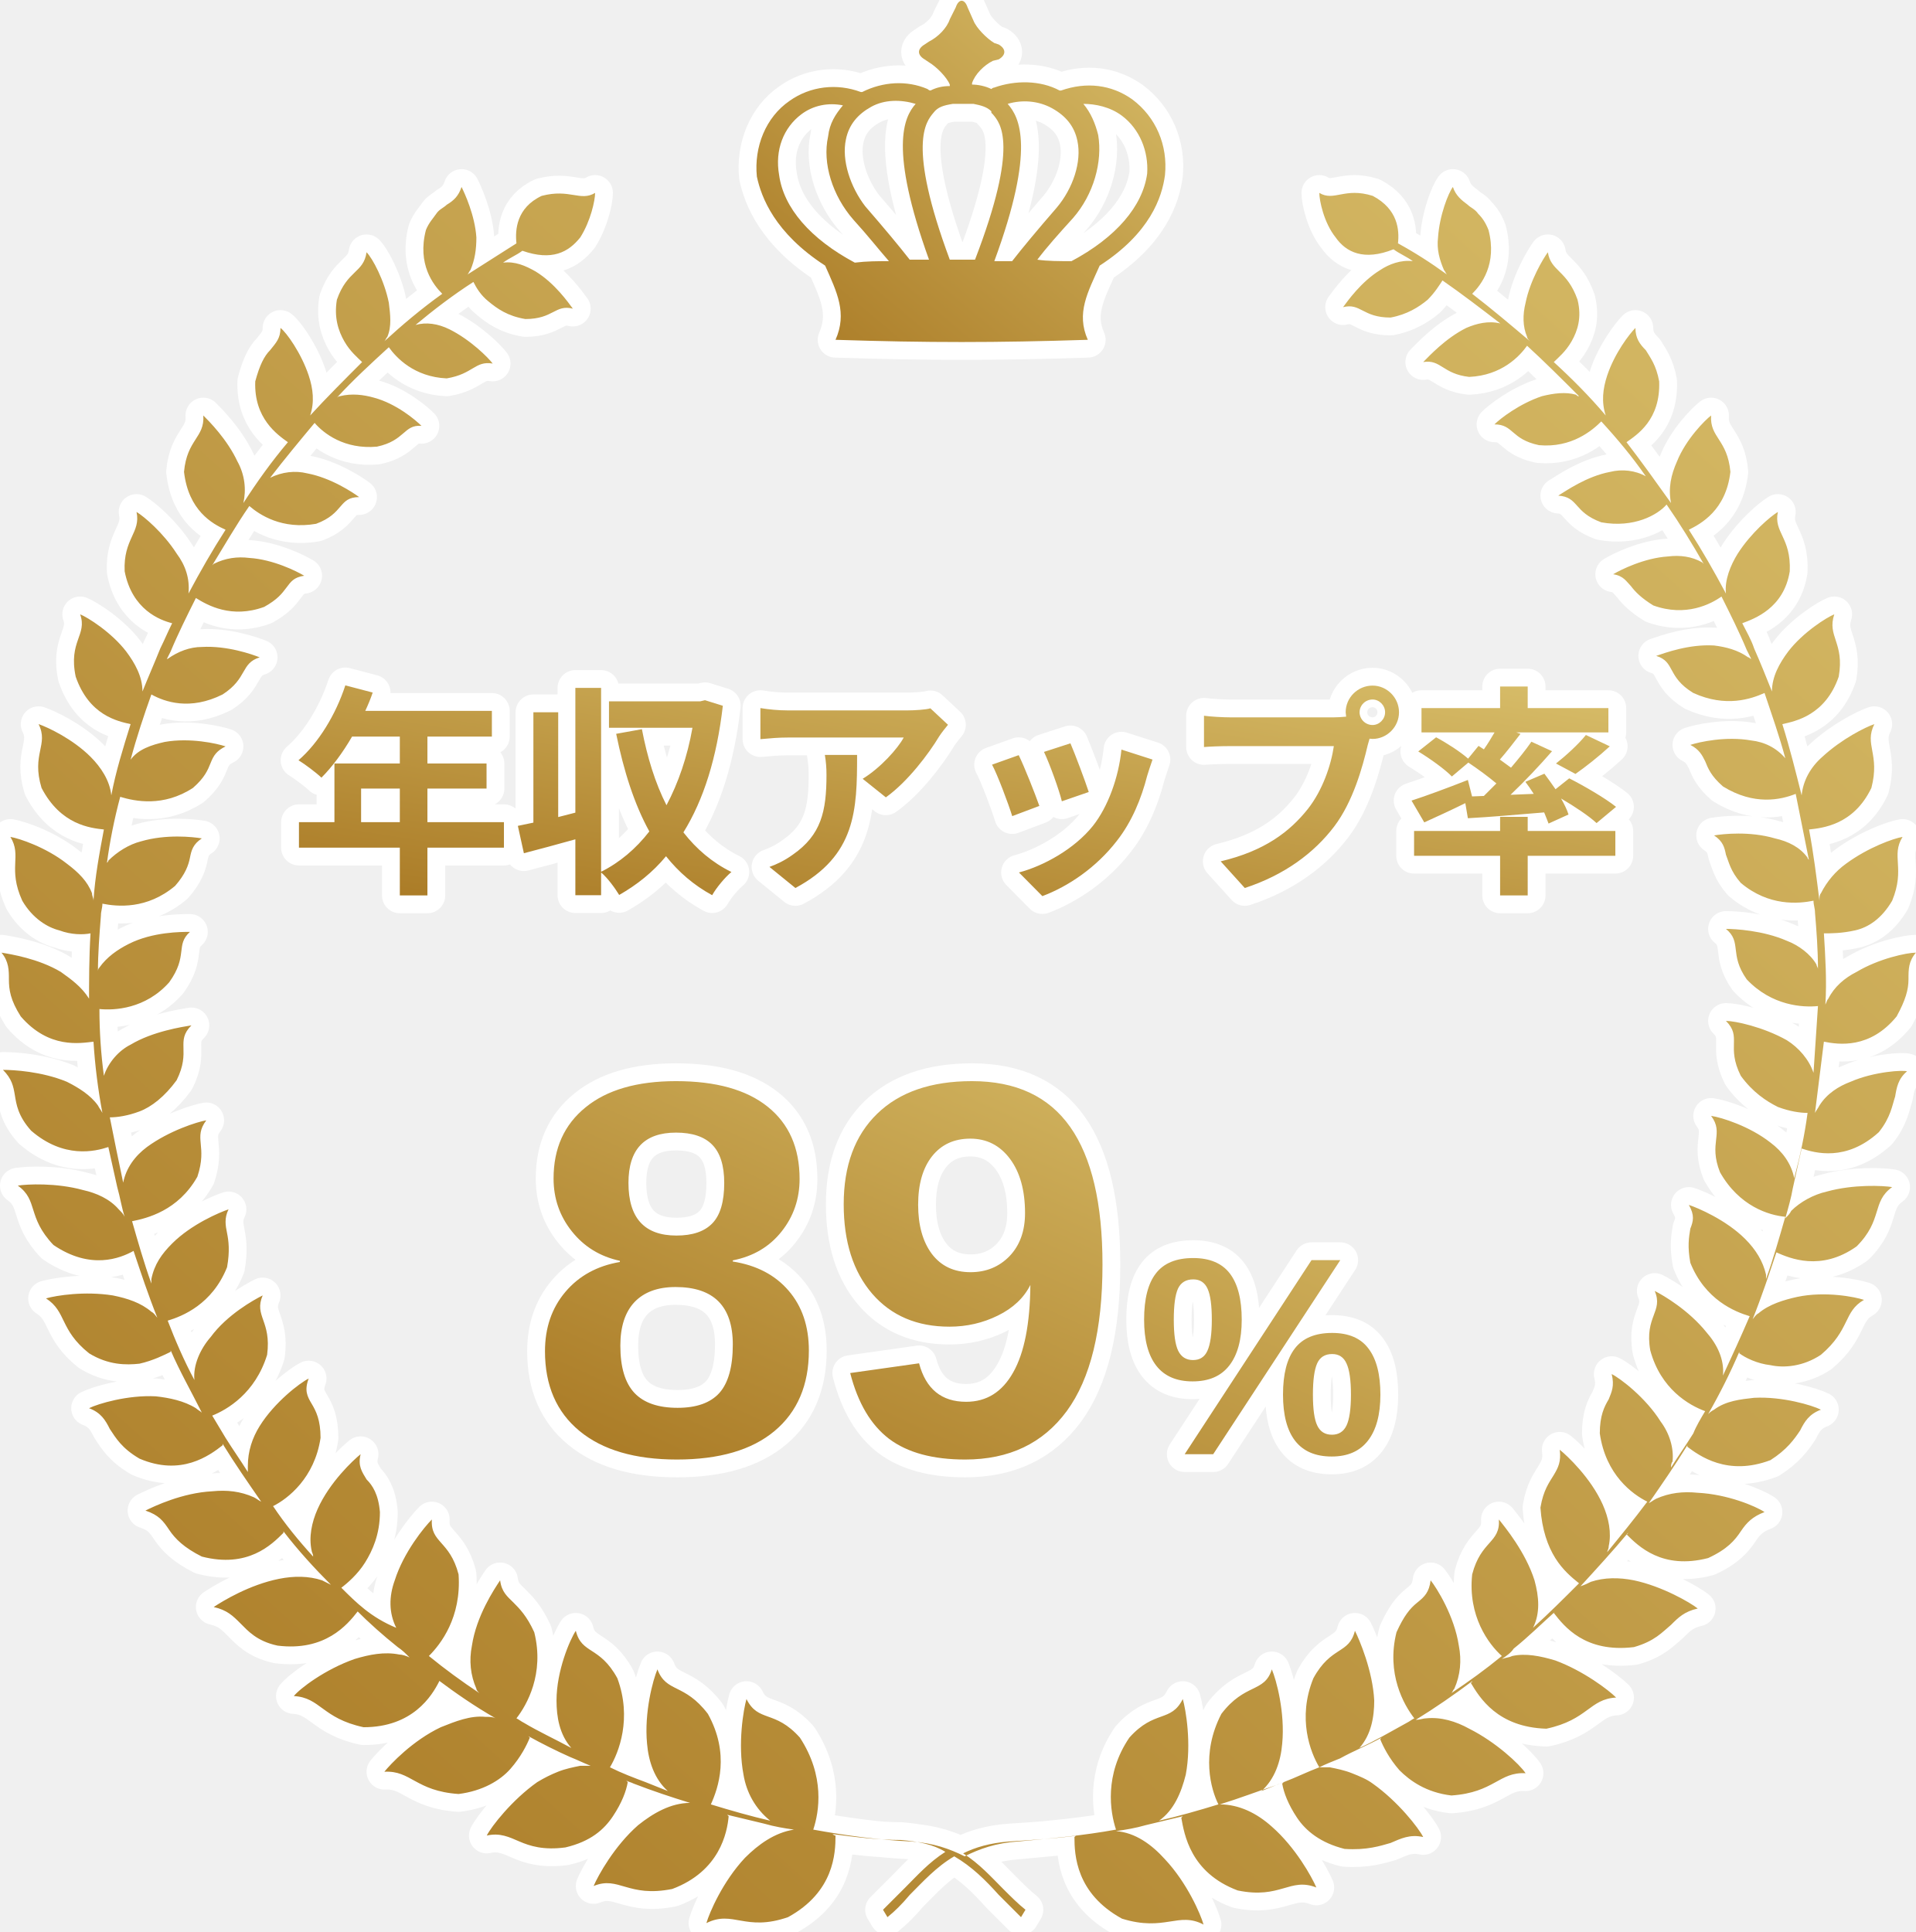
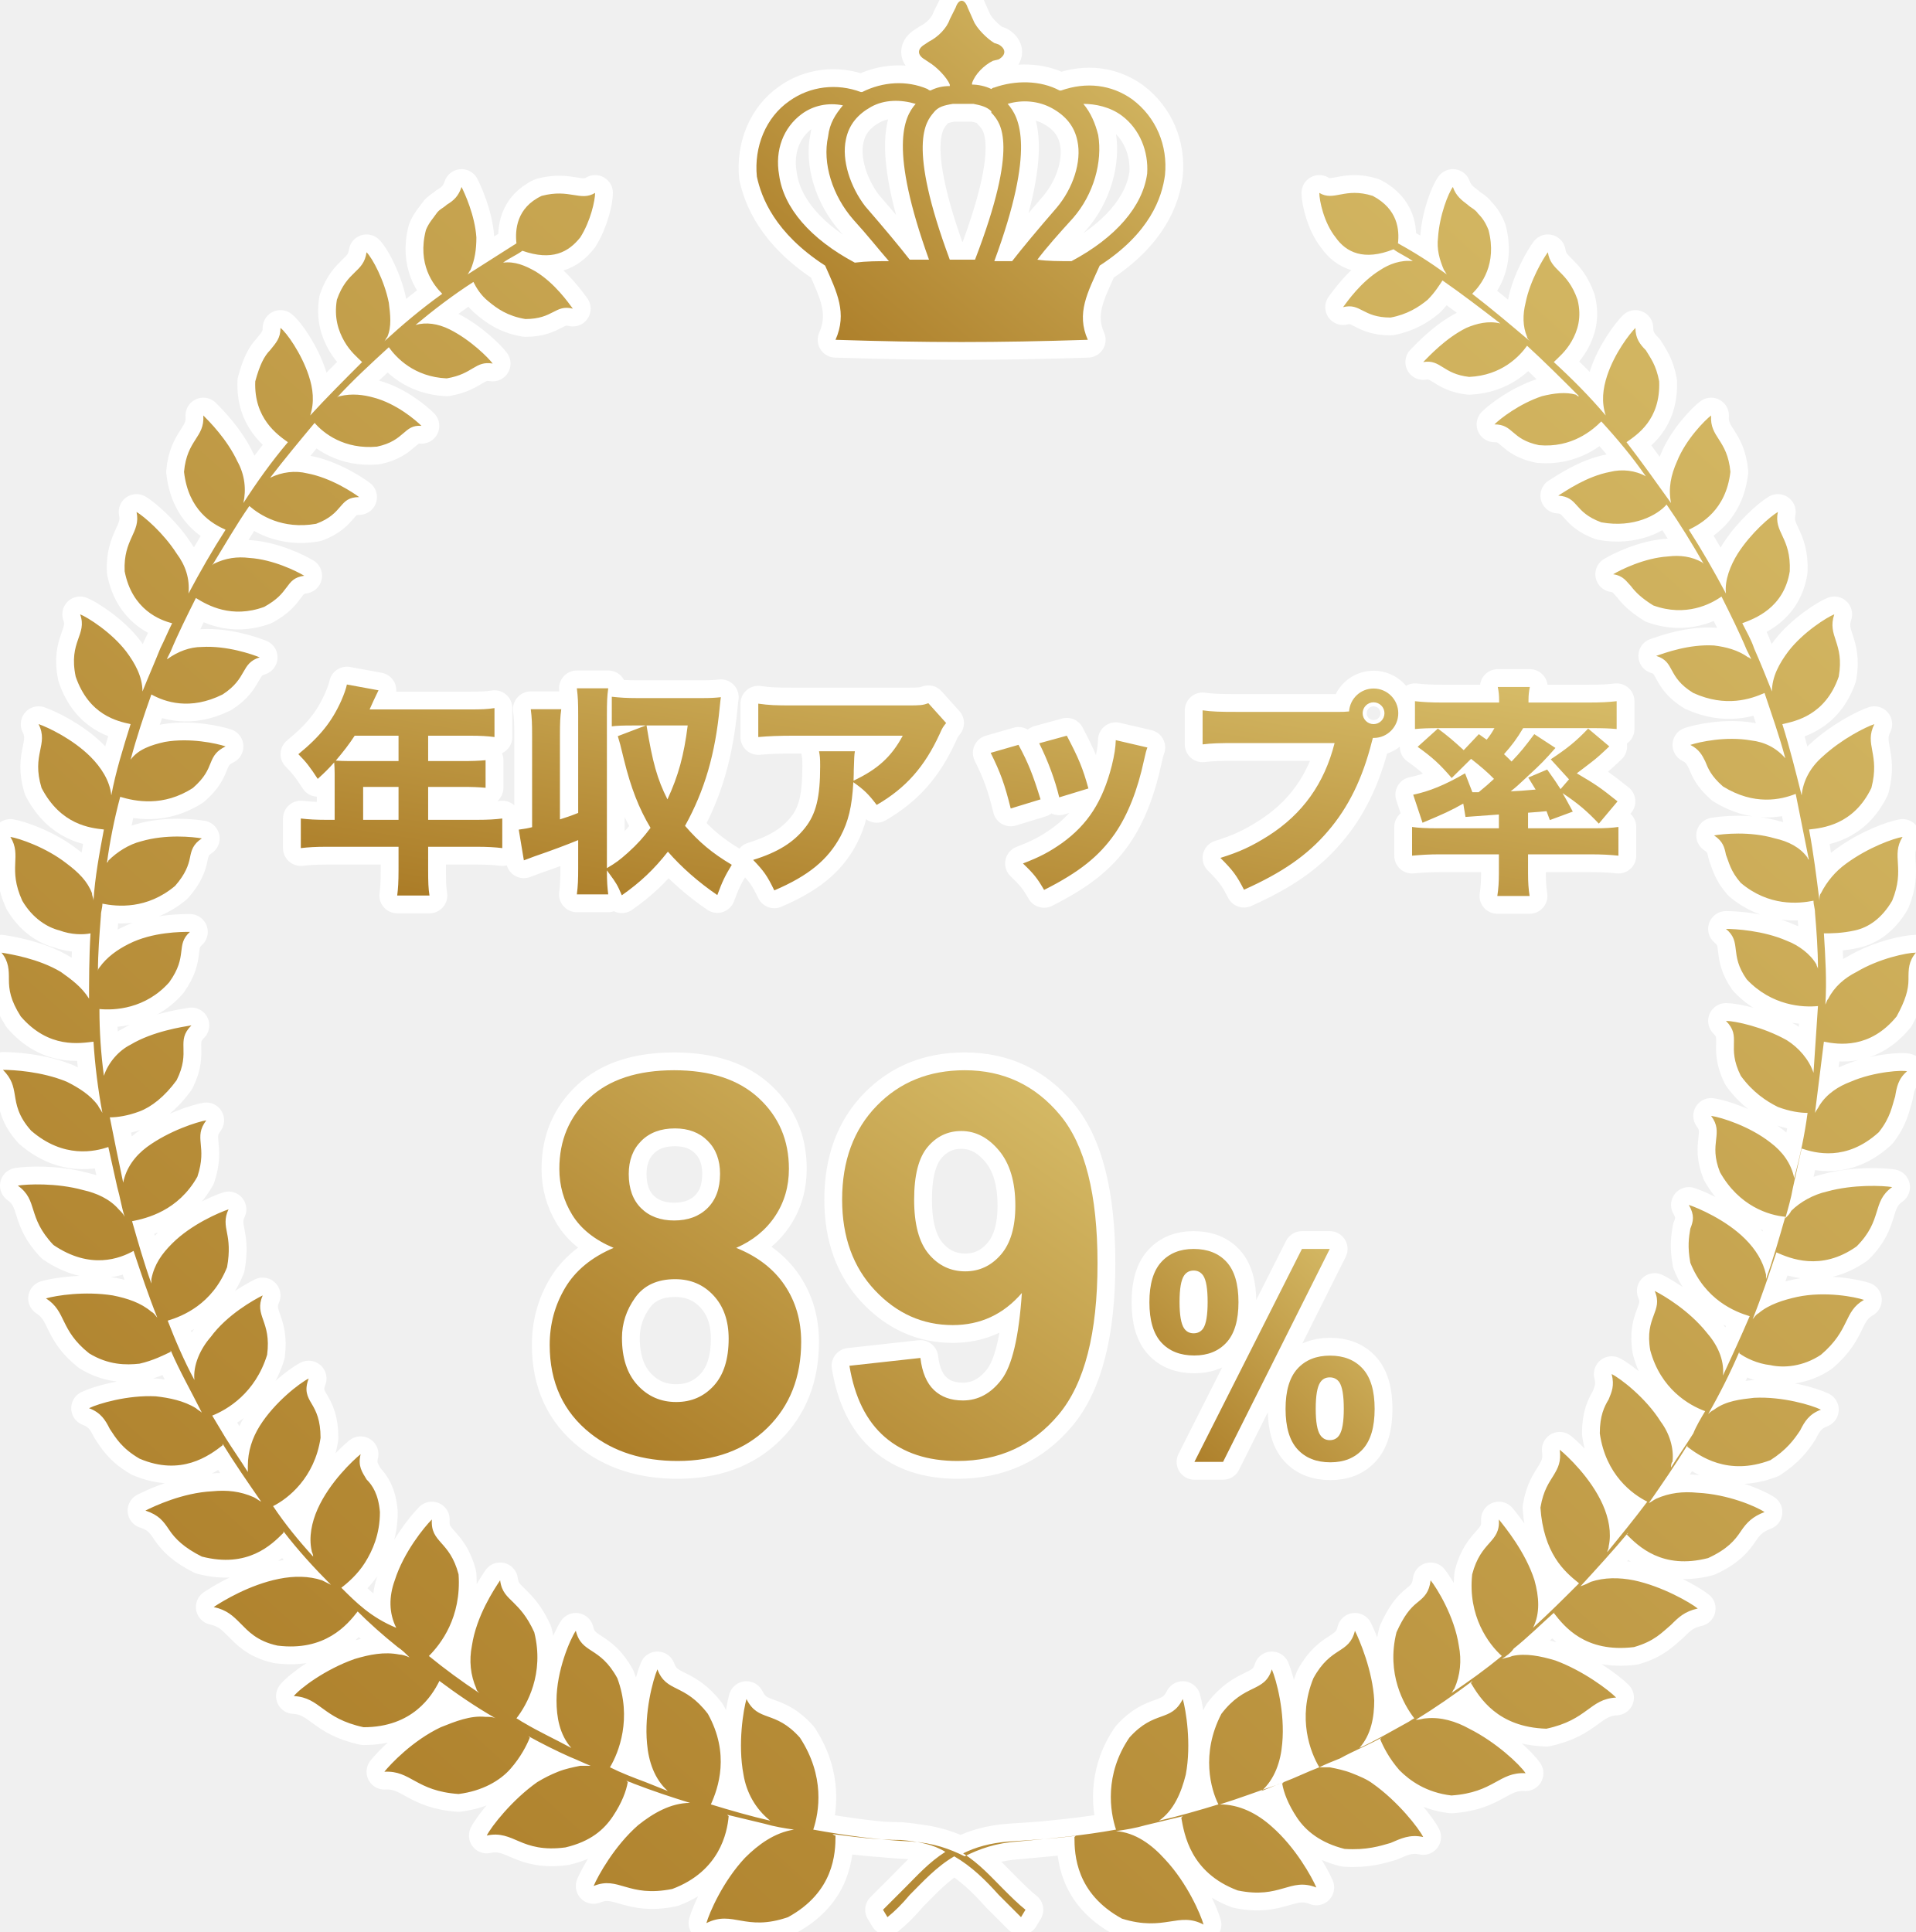
<svg xmlns="http://www.w3.org/2000/svg" viewBox="0 0 129.1 130.2" role="img" aria-label="年収アップ率89%" style="paint-order:stroke;stroke:#fff;stroke-width:2.4px;stroke-linejoin:round">
  <defs>
    <linearGradient id="gold" x1="100%" y1="0%" x2="0%" y2="100%">
      <stop offset="0" stop-color="#D8BE6A" />
      <stop offset="1" stop-color="#A97924" />
    </linearGradient>
  </defs>
  <g fill="url(#gold)">
    <path d="M124.7,72.9c-0.8,0.3-1.6,0.8-2.1,1.6c-0.1,0.2-0.2,0.3-0.3,0.5c0.2-1.6,0.4-3.2,0.6-4.8v0   c1,0.2,3.1,0.5,4.9-1.7c0.6-1.1,0.8-1.8,0.8-2.5c0-0.7,0-1.2,0.5-1.8c-0.6,0-2.5,0.4-4,1.3c-0.8,0.4-1.5,1-1.9,1.8   c-0.1,0.1-0.1,0.2-0.2,0.4c0.1-1.6,0-3.2-0.1-4.8c0.5,0,1.2,0,2.1-0.2s1.8-0.8,2.5-2c0.9-2.2-0.1-3,0.7-4.3   c-0.6,0.1-2.3,0.7-3.8,1.8c-0.7,0.5-1.3,1.2-1.7,2c-0.1,0.1-0.1,0.3-0.1,0.5c-0.2-1.6-0.4-3.2-0.7-4.8c0.9-0.1,3-0.3,4.2-2.8   c0.6-2.3-0.5-2.9,0.2-4.3c-0.6,0.2-2.2,1-3.5,2.2c-0.8,0.7-1.3,1.6-1.4,2.6c-0.4-1.6-0.8-3.2-1.3-4.8c0,0,0,0,0,0   c0.9-0.2,2.9-0.6,3.8-3.2c0.4-2.3-0.8-2.7-0.3-4.2c-0.5,0.2-2.1,1.2-3.1,2.5c-0.6,0.8-1.1,1.7-1.1,2.7c-0.4-1-0.8-2-1.2-2.9   c-0.2-0.6-0.5-1.1-0.8-1.7c0,0,0,0,0,0c0.8-0.3,2.8-1,3.2-3.5c0.1-2.3-1.1-2.6-0.8-4c-0.5,0.3-1.8,1.4-2.7,2.8   c-0.5,0.8-0.9,1.8-0.8,2.7c-0.8-1.5-1.6-2.9-2.5-4.3c0.8-0.4,2.5-1.3,2.8-3.9c-0.2-2.2-1.4-2.3-1.3-3.8c-0.4,0.3-1.7,1.6-2.3,3.1   c-0.4,0.9-0.6,1.8-0.4,2.8c-1-1.4-2-2.8-3-4.1c0.7-0.5,2.3-1.5,2.2-4.1c-0.2-1.1-0.6-1.6-0.9-2.1c-0.4-0.4-0.7-0.8-0.7-1.5   c-0.4,0.4-1.4,1.7-1.9,3.2c-0.3,0.9-0.4,1.8-0.1,2.7c-1.1-1.3-2.3-2.5-3.5-3.6c0.3-0.3,0.8-0.7,1.2-1.4c0.4-0.7,0.7-1.6,0.4-2.8   c-0.7-2-1.8-1.9-2-3.2c-0.3,0.4-1.2,1.9-1.5,3.4c-0.2,0.8-0.2,1.6,0.1,2.3c0,0.1,0.1,0.2,0.2,0.3c-1.3-1.1-2.6-2.2-3.9-3.2   c0.6-0.6,1.7-2,1.1-4.3c-0.2-0.5-0.4-0.8-0.7-1.1c-0.2-0.3-0.5-0.4-0.7-0.6c-0.4-0.3-0.8-0.6-1-1.2c-0.3,0.4-0.9,1.9-1,3.4   c-0.1,0.8,0.1,1.5,0.4,2.2c0.1,0.1,0.1,0.2,0.2,0.3c-1.1-0.8-2.2-1.5-3.3-2.1c0.1-0.9,0-2.3-1.7-3.2c-1.9-0.6-2.6,0.4-3.6-0.2   c0,0.5,0.3,2,1.1,3c0.7,1,1.9,1.6,3.9,0.8c0.4,0.3,0.9,0.5,1.3,0.8c-0.8-0.1-1.6,0.2-2.2,0.6c-1.3,0.8-2.2,2.1-2.5,2.5   c1.2-0.3,1.3,0.7,3.2,0.7c1.1-0.2,1.9-0.7,2.5-1.2c0.5-0.5,0.8-1,1-1.3c1.3,0.9,2.6,1.9,3.9,2.9c-0.8-0.2-1.6,0-2.3,0.3   c-1.4,0.7-2.5,1.9-2.9,2.3c1.2-0.2,1.3,0.8,3.1,1c2.2-0.1,3.4-1.4,3.9-2.1c1.2,1.1,2.3,2.2,3.5,3.4c-0.1,0-0.1,0-0.2-0.1   c-0.7-0.2-1.5-0.1-2.3,0.1c-1.5,0.5-2.8,1.5-3.2,1.9c1.3,0,1.1,1,3,1.4c2.2,0.2,3.6-1,4.2-1.6c1.1,1.2,2.1,2.4,3,3.7   c-0.7-0.4-1.6-0.5-2.4-0.3c-1.6,0.3-3,1.3-3.5,1.6c1.4,0.1,1,1.1,2.9,1.8c2.2,0.4,3.8-0.5,4.4-1.2c0.9,1.3,1.7,2.6,2.5,4   c0,0-0.1-0.1-0.1-0.1c-0.7-0.4-1.5-0.5-2.3-0.4c-1.6,0.1-3.2,0.9-3.7,1.2c0.7,0.1,0.9,0.5,1.2,0.8c0.3,0.4,0.7,0.8,1.5,1.3   c2.2,0.8,3.9-0.1,4.6-0.6c0.6,1.2,1.2,2.4,1.7,3.6c0.1,0.2,0.2,0.4,0.3,0.6c-0.1,0-0.1-0.1-0.2-0.1c-0.7-0.5-1.5-0.7-2.3-0.8   c-1.7-0.1-3.3,0.5-3.9,0.7c1.3,0.4,0.7,1.4,2.5,2.5c2.2,1,3.9,0.4,4.8,0c0.5,1.5,1,2.9,1.4,4.4c-0.6-0.7-1.4-1.1-2.3-1.2   c-1.7-0.3-3.5,0.1-4.1,0.3c0.6,0.3,0.8,0.7,1,1.1c0.2,0.5,0.4,1,1.2,1.7c2.1,1.3,3.9,0.9,4.9,0.5c0.3,1.5,0.6,3,0.9,4.5   c0-0.1-0.1-0.1-0.1-0.2c-0.5-0.7-1.3-1.1-2.2-1.3c-1.7-0.5-3.5-0.3-4.1-0.2c0.6,0.4,0.7,0.8,0.8,1.3c0.2,0.5,0.3,1.1,1,1.9   c1.9,1.6,3.9,1.4,4.9,1.2c0,0.3,0.1,0.5,0.1,0.8c0.1,1.2,0.2,2.5,0.2,3.8c0-0.1-0.1-0.2-0.1-0.3c-0.4-0.7-1.2-1.3-2-1.6   c-1.6-0.7-3.5-0.8-4.1-0.8c1.1,0.9,0.2,1.7,1.4,3.4c1.7,1.8,3.8,1.9,4.8,1.8c-0.1,1.5-0.2,3-0.3,4.5c-0.3-0.9-1-1.7-1.8-2.2   c-1.6-0.9-3.5-1.3-4.1-1.3c1.1,1.1,0,1.7,1,3.7c0.8,1.1,1.7,1.7,2.5,2.1c0.8,0.3,1.5,0.4,2,0.4c-0.2,1.5-0.5,2.9-0.9,4.4   c-0.2-1-0.8-1.8-1.6-2.4c-1.4-1.1-3.3-1.7-4-1.8c0.9,1.2-0.2,1.8,0.6,3.8c1.3,2.3,3.3,2.9,4.4,3c-0.4,1.4-0.8,2.8-1.3,4.2   c0-0.1,0-0.2,0-0.3c-0.2-0.9-0.7-1.7-1.4-2.4c-1.3-1.3-3.2-2.1-3.8-2.3c0.4,0.7,0.3,1.1,0.1,1.6c-0.1,0.6-0.2,1.2,0,2.3   c1,2.5,3,3.3,4,3.6c-0.6,1.4-1.2,2.7-1.8,4c0.1-1.1-0.4-2.1-1.1-2.9c-1.2-1.5-2.9-2.5-3.5-2.8c0.6,1.4-0.7,1.7-0.3,4   c0.7,2.6,2.6,3.7,3.7,4.1c-0.3,0.5-0.6,1-0.8,1.5c-0.5,0.8-1,1.5-1.5,2.3c0-0.1,0-0.3,0.1-0.4c0.1-0.9-0.2-1.9-0.8-2.7   c-1-1.6-2.7-2.9-3.3-3.2c0.2,0.8,0,1.2-0.2,1.7c-0.3,0.5-0.6,1.1-0.6,2.3c0.4,2.8,2.2,4.1,3.2,4.6c-0.9,1.2-1.8,2.3-2.7,3.4   c0-0.1,0.1-0.2,0.1-0.4c0.2-0.9,0-1.9-0.4-2.8c-0.8-1.8-2.4-3.3-2.9-3.7c0.1,0.8-0.1,1.2-0.4,1.7c-0.3,0.5-0.7,1-0.9,2.2   c0.1,1.5,0.5,2.6,1,3.4c0.5,0.8,1.1,1.3,1.6,1.7c-1,1-2,2-3.1,3c0.5-1,0.4-2.1,0.1-3.2c-0.6-1.9-2-3.6-2.4-4.1   c0.1,1.6-1.2,1.4-1.8,3.7c-0.3,2.8,1.1,4.7,2,5.5c-1.1,0.9-2.2,1.7-3.4,2.5c0.1-0.1,0.1-0.2,0.2-0.3c0.4-0.9,0.5-1.9,0.3-2.9   c-0.3-2-1.5-3.9-1.9-4.4c-0.1,0.8-0.4,1.1-0.9,1.5s-0.9,0.9-1.4,2c-0.7,2.8,0.5,4.9,1.2,5.8c-0.2,0.1-0.3,0.2-0.5,0.3   c-1.1,0.6-2.1,1.2-3.2,1.7c0.8-0.9,1-2.1,1-3.2c-0.1-2-1-4.1-1.3-4.7c-0.4,1.6-1.6,1-2.8,3.2c-1.1,2.7-0.2,5,0.4,6   c-0.8,0.3-1.6,0.7-2.4,1c-0.5,0.2-1,0.4-1.5,0.6c0.9-0.8,1.3-2,1.4-3.2c0.2-2.1-0.4-4.3-0.7-5c-0.5,1.6-1.8,0.9-3.4,3   c-1.4,2.7-0.7,5.1-0.2,6.1c-1.3,0.4-2.7,0.8-4,1.1c1-0.7,1.5-1.9,1.8-3.1c0.4-2.1,0-4.4-0.2-5.1c-0.8,1.6-1.9,0.7-3.6,2.6   c-1.7,2.5-1.3,5-0.9,6.2c-2.2,0.4-4.4,0.6-6.6,0.8c-1.5,0.1-2.6,0.5-3.6,1c-1-0.5-2.1-0.9-3.6-1c-2.2-0.1-4.4-0.4-6.6-0.8   c0.4-1.2,0.8-3.6-0.9-6.2c-1.7-1.9-2.8-1-3.6-2.6c-0.2,0.7-0.6,3-0.2,5.1c0.2,1.2,0.8,2.3,1.8,3.1c-1.3-0.3-2.7-0.7-4-1.1   c0.5-1.1,1.3-3.4-0.2-6.1c-1.6-2.1-2.8-1.4-3.4-3c-0.3,0.7-0.9,2.9-0.7,5c0.1,1.2,0.5,2.4,1.4,3.2c-0.5-0.2-1-0.4-1.5-0.6   c-0.8-0.3-1.6-0.6-2.4-1c0.6-1,1.5-3.3,0.5-6c-1.2-2.2-2.4-1.6-2.8-3.2c-0.4,0.6-1.3,2.7-1.3,4.7c0,1.1,0.2,2.3,1,3.2   c-1.1-0.6-2.2-1.1-3.2-1.7c-0.2-0.1-0.3-0.2-0.5-0.3c0.7-0.9,1.9-3,1.2-5.8c-0.5-1.1-1-1.6-1.4-2c-0.4-0.4-0.8-0.7-0.9-1.5   c-0.4,0.6-1.6,2.4-1.9,4.4c-0.2,1-0.1,2,0.3,2.9c0,0.1,0.1,0.2,0.2,0.3c-1.2-0.8-2.3-1.6-3.4-2.5c0.8-0.8,2.2-2.6,2-5.5   c-0.6-2.3-1.9-2.1-1.8-3.7c-0.5,0.5-1.9,2.2-2.5,4.1c-0.4,1.1-0.4,2.2,0.1,3.2C25,109,24,108,23,107c0.4-0.3,1.1-0.9,1.6-1.7   c0.5-0.8,1-1.9,1-3.4c-0.1-1.2-0.5-1.8-0.9-2.2c-0.3-0.5-0.6-0.9-0.4-1.7c-0.5,0.4-2.1,1.9-2.9,3.7c-0.4,0.9-0.6,1.9-0.4,2.8   c0,0.1,0.1,0.2,0.1,0.4c-1-1.1-1.9-2.2-2.7-3.4c1-0.5,2.8-1.9,3.2-4.6c0-1.2-0.3-1.8-0.6-2.3c-0.3-0.5-0.5-0.9-0.2-1.7   c-0.6,0.3-2.3,1.6-3.3,3.2c-0.5,0.8-0.8,1.7-0.8,2.7c0,0.1,0,0.3,0,0.4c-0.5-0.8-1-1.5-1.5-2.3c-0.3-0.5-0.6-1-0.9-1.5   c1-0.4,2.9-1.5,3.7-4.1c0.3-2.3-0.9-2.6-0.3-4c-0.6,0.3-2.4,1.3-3.5,2.8C13.5,90.9,13,92,13.1,93c-0.7-1.3-1.3-2.7-1.8-4   c1-0.3,3-1.1,4-3.6c0.2-1.1,0.1-1.8,0-2.3c-0.1-0.5-0.2-1,0.1-1.6c-0.6,0.2-2.5,1-3.8,2.3c-0.7,0.7-1.2,1.4-1.4,2.4   c0,0.1,0,0.2,0,0.3c-0.5-1.4-0.9-2.8-1.3-4.2c1-0.2,3.1-0.7,4.4-3c0.7-2.1-0.3-2.6,0.6-3.8c-0.6,0.1-2.5,0.7-4,1.8   c-0.8,0.6-1.4,1.4-1.6,2.4c-0.3-1.4-0.6-2.9-0.9-4.4c0.5,0,1.2-0.1,2-0.4c0.8-0.3,1.7-1,2.5-2.1c1-2-0.1-2.6,1-3.7   c-0.6,0.1-2.6,0.4-4.1,1.3C8,70.8,7.3,71.6,7,72.5c-0.2-1.5-0.3-3-0.3-4.5c1,0.1,3.1,0,4.7-1.8c1.3-1.8,0.4-2.5,1.4-3.4   c-0.6,0-2.5,0-4.1,0.8c-0.8,0.4-1.5,0.9-2,1.6c-0.1,0.1-0.1,0.2-0.1,0.3c0-1.3,0.1-2.5,0.2-3.8c0-0.3,0.1-0.5,0.1-0.8   c1,0.2,3,0.4,4.9-1.2c0.7-0.8,0.9-1.4,1-1.9c0.1-0.5,0.2-0.9,0.8-1.3c-0.6-0.1-2.4-0.3-4.1,0.2c-0.8,0.2-1.6,0.7-2.2,1.3   c0,0.1-0.1,0.1-0.1,0.2c0.2-1.5,0.5-3,0.9-4.5C9.1,54,11,54.4,13,53.1c0.8-0.7,1-1.2,1.2-1.7c0.2-0.5,0.4-0.8,1-1.1   c-0.6-0.2-2.4-0.6-4.1-0.3c-0.9,0.2-1.8,0.5-2.3,1.2c0.4-1.5,0.9-3,1.4-4.4c0.9,0.5,2.6,1.1,4.8,0c1.7-1.1,1.2-2.1,2.5-2.5   c-0.5-0.2-2.2-0.8-3.9-0.7c-0.8,0-1.6,0.3-2.3,0.8c-0.1,0-0.1,0.1-0.1,0.1c0.1-0.2,0.2-0.4,0.3-0.6c0.5-1.2,1.1-2.4,1.7-3.6   c0.8,0.5,2.4,1.4,4.6,0.6c0.9-0.5,1.2-0.9,1.5-1.3s0.5-0.7,1.2-0.8c-0.5-0.3-2.1-1.1-3.7-1.2c-0.8-0.1-1.6,0-2.4,0.4   c0,0-0.1,0.1-0.1,0.1c0.8-1.3,1.6-2.7,2.5-4c0.7,0.6,2.2,1.6,4.5,1.2c1.9-0.7,1.5-1.8,2.9-1.8c-0.4-0.3-1.9-1.3-3.5-1.6   c-0.8-0.2-1.7-0.1-2.5,0.3c1-1.3,2-2.5,3-3.7c0.6,0.7,2,1.8,4.2,1.6c1.9-0.4,1.8-1.5,3-1.4c-0.4-0.4-1.7-1.5-3.2-1.9   c-0.7-0.2-1.5-0.3-2.3-0.1c0,0-0.1,0-0.2,0.1c1.1-1.2,2.3-2.3,3.5-3.4c0.5,0.7,1.7,2,3.9,2.1c1.8-0.3,1.9-1.2,3.1-1   c-0.3-0.4-1.5-1.6-2.9-2.3c-0.8-0.4-1.6-0.5-2.3-0.3c1.2-1,2.5-2,3.9-2.9c0.2,0.4,0.5,0.9,1,1.3c0.6,0.5,1.3,1,2.5,1.2   c1.9,0,2-1,3.2-0.7c-0.3-0.4-1.2-1.7-2.5-2.5c-0.7-0.4-1.4-0.7-2.2-0.6c0.4-0.3,0.9-0.5,1.3-0.8c2,0.7,3.1,0.1,3.9-0.9   c0.7-1.1,1-2.5,1-3c-1,0.6-1.7-0.3-3.6,0.2c-1.7,0.8-1.8,2.3-1.7,3.2c-1.1,0.7-2.2,1.4-3.3,2.1c0.1-0.1,0.1-0.2,0.2-0.3   c0.3-0.7,0.4-1.4,0.4-2.2c-0.1-1.5-0.8-3-1-3.4c-0.2,0.6-0.5,0.9-1,1.2c-0.2,0.2-0.5,0.3-0.7,0.6c-0.2,0.3-0.5,0.6-0.7,1.1   c-0.6,2.3,0.5,3.7,1.1,4.3c-1.4,1-2.7,2.1-3.9,3.2c0.1-0.1,0.1-0.2,0.2-0.3c0.3-0.7,0.2-1.5,0.1-2.3c-0.3-1.5-1.1-3-1.5-3.4   c-0.2,1.4-1.3,1.2-2,3.2c-0.2,1.2,0.1,2.1,0.5,2.8c0.4,0.7,0.9,1.1,1.2,1.4c-1.2,1.2-2.4,2.4-3.5,3.6c0.3-0.9,0.2-1.8-0.1-2.7   c-0.5-1.5-1.5-2.9-1.9-3.2c0,0.7-0.3,1-0.7,1.5c-0.4,0.4-0.7,1-1,2.1c-0.1,2.5,1.5,3.6,2.2,4.1c-1.1,1.3-2.1,2.7-3,4.1   c0.2-0.9,0.1-1.9-0.4-2.8c-0.7-1.5-1.9-2.7-2.3-3.1c0.1,1.5-1.1,1.6-1.3,3.8c0.3,2.6,1.9,3.5,2.8,3.9c-0.9,1.4-1.7,2.8-2.5,4.3   c0.1-1-0.2-1.9-0.8-2.7c-0.9-1.4-2.2-2.5-2.7-2.8c0.3,1.4-0.9,1.8-0.8,4c0.5,2.6,2.4,3.3,3.2,3.5c0,0,0,0,0,0   c-0.3,0.6-0.5,1.1-0.8,1.7c-0.4,1-0.8,1.9-1.2,2.9c0-1-0.5-1.9-1.1-2.7c-1-1.3-2.6-2.3-3.1-2.5c0.5,1.4-0.8,1.8-0.3,4.2   c0.9,2.6,2.8,3,3.7,3.2l0,0c-0.5,1.6-1,3.2-1.3,4.8c-0.1-1-0.7-1.9-1.4-2.6c-1.2-1.2-2.9-2-3.5-2.2c0.7,1.4-0.5,2,0.2,4.3   c1.3,2.5,3.3,2.7,4.2,2.8c-0.3,1.6-0.6,3.2-0.7,4.8c0-0.2-0.1-0.3-0.1-0.5c-0.3-0.8-0.9-1.4-1.7-2c-1.4-1.1-3.2-1.7-3.8-1.8   c0.8,1.3-0.2,2.1,0.8,4.3c0.7,1.2,1.7,1.8,2.5,2c0.8,0.3,1.6,0.3,2.1,0.2c-0.1,1.6-0.1,3.2-0.1,4.8C6.1,67.5,6,67.4,6,67.3   c-0.5-0.8-1.2-1.3-1.9-1.8c-1.5-0.9-3.4-1.2-4-1.3c0.5,0.6,0.5,1.2,0.5,1.8c0,0.7,0.1,1.4,0.8,2.5c1.9,2.2,4,1.8,4.9,1.7v0   c0.1,1.6,0.3,3.2,0.6,4.8c-0.1-0.2-0.2-0.3-0.3-0.5c-0.5-0.7-1.3-1.2-2.1-1.6c-1.7-0.7-3.6-0.8-4.3-0.8c0.6,0.6,0.7,1.1,0.8,1.7   c0.1,0.6,0.2,1.4,1.1,2.4c2.2,1.9,4.3,1.4,5.2,1.1v0c0.2,0.9,0.4,1.8,0.6,2.7c0.2,0.7,0.3,1.4,0.5,2c-0.1-0.2-0.2-0.3-0.4-0.5   c-0.6-0.7-1.5-1.1-2.4-1.3c-1.8-0.5-3.8-0.4-4.4-0.3c1.4,1,0.6,2.1,2.4,4c2.5,1.7,4.5,0.9,5.4,0.4v0c0.5,1.5,1,3,1.6,4.5   c-0.1-0.1-0.2-0.3-0.4-0.4c-0.7-0.6-1.6-0.9-2.6-1.1c-1.9-0.3-3.8,0-4.5,0.2c1.4,0.9,0.9,2.1,2.9,3.7c1.3,0.8,2.5,0.8,3.4,0.7   c0.9-0.2,1.7-0.6,2.1-0.8c0,0,0,0,0-0.1c0.6,1.4,1.4,2.8,2.1,4.2c-0.1-0.1-0.3-0.2-0.4-0.3c-0.8-0.5-1.8-0.7-2.7-0.8   c-1.9-0.1-3.9,0.5-4.5,0.8c0.8,0.3,1.1,0.8,1.4,1.4c0.4,0.6,0.8,1.3,2,2c2.8,1.2,4.7-0.2,5.6-0.9c0,0,0,0,0-0.1   c0.8,1.3,1.7,2.6,2.6,3.9c-0.2-0.1-0.3-0.2-0.5-0.3c-0.9-0.4-1.8-0.5-2.8-0.4c-2,0.1-3.9,1-4.5,1.3c0.9,0.3,1.2,0.7,1.6,1.3   c0.4,0.6,1,1.2,2.2,1.8c3.1,0.8,4.7-0.8,5.5-1.6c0-0.1,0-0.1,0-0.1c1,1.3,2.1,2.5,3.2,3.6c-0.2-0.1-0.4-0.2-0.6-0.3   c-0.9-0.3-1.9-0.3-2.9-0.1c-2,0.4-3.8,1.5-4.4,1.9c0.9,0.2,1.3,0.6,1.8,1.1c0.5,0.5,1.1,1.2,2.5,1.5c3.2,0.4,4.7-1.4,5.4-2.3   c0-0.1,0-0.1-0.1-0.1c0.9,0.9,1.8,1.7,2.8,2.5c0.3,0.2,0.5,0.4,0.8,0.7c-0.2-0.1-0.5-0.2-0.7-0.2c-1-0.2-2,0-3,0.3   c-2,0.7-3.7,2-4.1,2.5c1.8,0.1,1.9,1.5,4.7,2.1c3.3,0,4.6-2.1,5.1-3.1c0,0,0-0.1-0.1-0.1c1.2,0.9,2.5,1.8,3.9,2.6   c-0.2-0.1-0.4-0.1-0.7-0.1c-1-0.1-2,0.3-3,0.7c-1.9,0.9-3.4,2.5-3.8,3c1.8-0.1,2.1,1.3,5,1.5c1.6-0.2,2.8-0.9,3.5-1.7   c0.7-0.8,1.1-1.6,1.3-2.1c0,0-0.1-0.1-0.1-0.1c0.9,0.5,1.9,1,2.8,1.4c0.5,0.2,0.9,0.4,1.4,0.6c-0.2,0-0.5,0-0.7,0   c-0.5,0.1-1,0.2-1.5,0.4c-0.5,0.2-0.9,0.4-1.4,0.7c-1.7,1.2-3.1,3-3.4,3.6c0.9-0.2,1.5,0.1,2.2,0.4c0.7,0.3,1.6,0.6,3.1,0.4   c1.7-0.4,2.6-1.2,3.2-2.1c0.6-0.9,0.9-1.7,1-2.3c0,0-0.1-0.1-0.1-0.1c0.2,0.1,0.3,0.1,0.5,0.2c1.3,0.5,2.5,0.9,3.8,1.3   c-1.3,0-2.5,0.7-3.5,1.5c-1.6,1.4-2.7,3.4-3,4.1c1.7-0.7,2.3,0.8,5.3,0.2c3.2-1.2,3.7-3.8,3.8-4.9c0,0-0.1-0.1-0.1-0.1   c0.8,0.2,1.7,0.4,2.5,0.6c0.7,0.2,1.3,0.3,2,0.4c-1.3,0.2-2.4,1-3.3,1.9c-1.5,1.6-2.4,3.7-2.6,4.4c1.8-0.9,2.6,0.6,5.5-0.4   c3.1-1.7,3.2-4.3,3.2-5.5c0,0-0.1,0-0.2-0.1c1.5,0.2,3.1,0.4,4.6,0.4c1.2,0.1,2.2,0.3,3,0.8c-1.1,0.7-1.9,1.6-2.7,2.4   c-0.5,0.5-1,1-1.5,1.5l0.3,0.5c0.5-0.4,1-0.9,1.5-1.5c0.9-0.9,1.8-1.9,3-2.6c1.2,0.7,2.1,1.6,3,2.6c0.5,0.5,1,1,1.5,1.5l0.3-0.5   c-0.5-0.4-1-0.9-1.5-1.4c-0.8-0.8-1.6-1.7-2.7-2.4c0.8-0.4,1.8-0.7,3.1-0.8c1.6-0.1,3.1-0.2,4.6-0.4c-0.1,0-0.1,0-0.2,0.1   c0,1.2,0.1,3.8,3.2,5.5c2.9,0.9,3.8-0.5,5.5,0.4c-0.2-0.7-1.1-2.8-2.6-4.4c-0.9-1-2-1.8-3.3-1.9c0.7-0.1,1.3-0.2,2-0.4   c0.8-0.2,1.7-0.4,2.5-0.6c0,0-0.1,0.1-0.1,0.1c0.2,1.1,0.6,3.7,3.8,4.9c2.9,0.6,3.5-0.9,5.3-0.2c-0.3-0.7-1.4-2.7-3-4.1   c-1-0.9-2.2-1.5-3.5-1.5c1.3-0.4,2.6-0.9,3.8-1.3c0.2-0.1,0.3-0.1,0.5-0.2l-0.1,0.1c0.1,0.6,0.4,1.4,1,2.3c0.6,0.9,1.6,1.7,3.2,2.1   c1.5,0.1,2.4-0.2,3.1-0.4c0.7-0.3,1.3-0.6,2.2-0.4c-0.3-0.6-1.7-2.4-3.4-3.6c-0.4-0.3-0.9-0.5-1.4-0.7c-0.5-0.2-1-0.3-1.5-0.4   c-0.2,0-0.4,0-0.7,0c0.4-0.2,0.9-0.4,1.4-0.6c0.9-0.5,1.9-0.9,2.8-1.4c0,0-0.1,0.1-0.1,0.1c0.2,0.5,0.6,1.3,1.3,2.1   c0.7,0.7,1.8,1.5,3.5,1.7c2.9-0.2,3.2-1.6,5-1.5c-0.4-0.6-2-2.1-3.8-3c-0.9-0.5-1.9-0.8-2.9-0.7c-0.2,0-0.4,0.1-0.7,0.1   c1.3-0.8,2.6-1.7,3.8-2.6c0,0,0,0.1-0.1,0.1c0.6,1,1.8,3,5.1,3.1c2.8-0.6,2.9-2,4.7-2.1c-0.5-0.5-2.2-1.8-4.1-2.5   c-1-0.3-2-0.5-2.9-0.3c-0.2,0.1-0.4,0.1-0.7,0.2c0.3-0.2,0.6-0.4,0.8-0.7c1-0.8,1.9-1.7,2.8-2.5c0,0-0.1,0.1-0.1,0.1   c0.7,0.9,2.1,2.7,5.4,2.3c1.4-0.4,1.9-1,2.5-1.5c0.5-0.5,0.9-0.9,1.8-1.1c-0.5-0.4-2.4-1.5-4.3-1.9c-1-0.2-2-0.2-2.9,0.1   c-0.2,0.1-0.4,0.2-0.7,0.3c1.1-1.2,2.2-2.4,3.2-3.6c0,0,0,0.1-0.1,0.1c0.8,0.8,2.4,2.4,5.5,1.6c1.3-0.6,1.8-1.2,2.2-1.8   c0.4-0.6,0.8-1,1.6-1.3c-0.6-0.4-2.5-1.2-4.5-1.3c-1-0.1-1.9,0-2.8,0.4c-0.2,0.1-0.3,0.2-0.5,0.3c0.9-1.3,1.8-2.6,2.6-3.9   c0,0,0,0,0,0.1c0.8,0.6,2.7,2,5.6,0.9c1.1-0.7,1.6-1.4,2-2c0.3-0.6,0.6-1.1,1.4-1.4c-0.6-0.3-2.6-0.9-4.5-0.8   c-0.9,0.1-1.9,0.2-2.7,0.8c-0.2,0.1-0.3,0.2-0.4,0.3c0.8-1.4,1.5-2.8,2.1-4.2c0,0,0,0,0,0.1c0.4,0.3,1.2,0.7,2.1,0.8   c0.9,0.2,2.2,0.1,3.4-0.7c2-1.7,1.5-2.9,2.9-3.7c-0.6-0.2-2.6-0.6-4.5-0.2c-0.9,0.2-1.9,0.5-2.6,1.1c-0.2,0.1-0.3,0.3-0.4,0.4   c0.6-1.5,1.1-3,1.6-4.5v0c0.9,0.4,3,1.3,5.4-0.4c1.8-1.8,1-3,2.4-4c-0.6-0.1-2.6-0.2-4.4,0.3c-0.9,0.2-1.8,0.7-2.4,1.3   c-0.1,0.2-0.2,0.3-0.4,0.5c0.2-0.7,0.4-1.4,0.5-2c0.2-0.9,0.4-1.8,0.6-2.7v0c0.9,0.3,3,0.9,5.2-1.1c0.8-1,0.9-1.8,1.1-2.4   c0.1-0.6,0.2-1.2,0.8-1.7C128.3,72.1,126.3,72.2,124.7,72.9L124.7,72.9L124.7,72.9z" />
    <path d="M55.6,17.9c0.8,1.8,1.5,3.2,0.7,5   c6.2,0.2,10.8,0.2,17,0c-0.8-1.8,0-3.2,0.8-5c3.4-2.2,4.2-4.6,4.4-6.1c0.2-2-0.6-3.9-2.2-5.1c-1.4-1-3.1-1.2-4.8-0.6   c0,0-0.1,0-0.1,0c-1.3-0.7-3-0.7-4.4-0.2c-0.1,0-0.2,0.1-0.2,0.1c-0.4-0.2-0.9-0.3-1.3-0.3l0-0.1c0.2-0.6,0.8-1.2,1.4-1.5L67.3,4   c0.5-0.3,0.5-0.7,0-1L67,2.9c-0.5-0.3-1.2-1-1.4-1.5l-0.4-0.9c-0.2-0.6-0.6-0.6-0.8,0L64,1.3c-0.2,0.6-0.8,1.2-1.4,1.5L62.3,3   c-0.5,0.3-0.5,0.7,0,1l0.3,0.2c0.5,0.3,1.2,1,1.4,1.5l0,0.1c-0.5,0-0.9,0.1-1.3,0.3c-0.1,0-0.2-0.1-0.2-0.1c-1.4-0.6-3-0.5-4.4,0.2   c0,0,0,0-0.1,0c-1.6-0.6-3.4-0.4-4.8,0.6c-1.6,1.1-2.4,3.1-2.2,5.1C51.3,13.3,52.2,15.7,55.6,17.9L55.6,17.9L55.6,17.9z M75.6,7.8   c1.2,0.9,1.8,2.4,1.7,3.9c-0.3,2.2-2.1,4.3-5.1,5.9c-0.8,0-1.6,0-2.3-0.1c0.6-0.8,1.4-1.7,2.4-2.8c1.4-1.6,2-3.8,1.7-5.6   c-0.2-0.8-0.5-1.5-1-2.1C73.8,7,74.8,7.2,75.6,7.8z M70.9,7.3c0.9,0.5,1.5,1.2,1.7,2.2c0.3,1.4-0.3,3.2-1.4,4.5   c-1.3,1.5-2.3,2.7-3,3.6c-0.4,0-0.8,0-1.2,0C69.8,10,68.7,7.9,67.9,7C68.9,6.7,70,6.8,70.9,7.3L70.9,7.3L70.9,7.3z M62.9,7.6   L62.9,7.6L62.9,7.6c0.3-0.4,0.7-0.5,1.3-0.6c0.2,0,0.4,0,0.6,0c0.1,0,0.1,0,0.2,0c0.2,0,0.4,0,0.6,0c0.5,0.1,0.9,0.2,1.2,0.5l0,0.1   l0.1,0.1c0.5,0.6,1.8,2-1.2,9.8H64C61.1,9.7,62.4,8.2,62.9,7.6L62.9,7.6L62.9,7.6z M57,9.4c0.2-1,0.8-1.7,1.7-2.2s2-0.5,3-0.2   c-0.8,0.9-1.8,3,0.9,10.5c-0.4,0-0.8,0-1.3,0c-0.7-0.9-1.7-2.1-3-3.6C57.3,12.6,56.7,10.8,57,9.4C57,9.4,57,9.4,57,9.4z M54,7.7   c0.8-0.6,1.8-0.8,2.8-0.6c-0.5,0.6-0.9,1.2-1,2.1c-0.4,1.8,0.3,4,1.7,5.6c1,1.1,1.7,2,2.4,2.8c-0.8,0-1.5,0-2.3,0.1   c-3-1.6-4.8-3.7-5.1-5.9C52.2,10.1,52.8,8.6,54,7.7z" />
  </g>
  <g fill="url(#gold)" text-anchor="middle" font-family="'Noto Sans JP','Hiragino Kaku Gothic ProN','Yu Gothic',sans-serif" font-weight="700">
-     <text x="64.55" y="59" font-size="15">年収アップ率</text>
-     <text x="64.55" y="98" font-size="36" font-family="Arial,sans-serif" font-weight="800">89<tspan font-size="19" dx="1">%</tspan>
-     </text>
+     <g aria-label="年収アップ率" transform="translate(19.55 59)">
+       <path d="M3 -3.75L2.43 -3.75C1.725 -3.75 1.23 -3.78 0.72 -3.84L0.72 -1.845C1.23 -1.905 1.74 -1.935 2.43 -1.935L7.305 -1.935L7.305 -0.39C7.305 0.45 7.275 0.885 7.215 1.35L9.39 1.35C9.315 0.87 9.3 0.465 9.3 -0.36L9.3 -1.935L12.6 -1.935C13.275 -1.935 13.8 -1.905 14.295 -1.845L14.295 -3.84C13.815 -3.78 13.32 -3.75 12.6 -3.75L9.3 -3.75L9.3 -5.97L11.61 -5.97C12.285 -5.97 12.675 -5.955 13.17 -5.91L13.17 -7.77C12.705 -7.725 12.285 -7.71 11.535 -7.71L9.3 -7.71L9.3 -9.42L12.165 -9.42C12.855 -9.42 13.305 -9.39 13.77 -9.33L13.77 -11.28C13.29 -11.205 12.9 -11.19 12.165 -11.19L5.355 -11.19C5.46 -11.43 5.52 -11.55 5.625 -11.79C5.835 -12.24 5.85 -12.27 5.955 -12.48L3.825 -12.87C3.765 -12.585 3.645 -12.24 3.45 -11.79C2.82 -10.38 2.025 -9.375 0.555 -8.175C1.095 -7.635 1.35 -7.29 1.86 -6.51C2.355 -6.96 2.565 -7.17 2.97 -7.62C2.985 -7.395 3 -7.17 3 -6.885ZM4.92 -3.75L4.92 -5.97L7.305 -5.97L7.305 -3.75ZM7.305 -9.42L7.305 -7.71L4.005 -7.71C3.63 -7.71 3.375 -7.725 3.075 -7.74C3.63 -8.4 3.945 -8.805 4.35 -9.42ZM18.18 -9.405C18.18 -10.26 18.195 -10.68 18.27 -11.205L16.215 -11.205C16.29 -10.62 16.305 -10.245 16.305 -9.405L16.305 -3.255C16.02 -3.18 15.915 -3.165 15.405 -3.09L15.75 -1.02C16.065 -1.14 16.14 -1.17 16.47 -1.29C17.565 -1.665 18.69 -2.085 19.41 -2.385L19.41 -0.54C19.41 0.3 19.395 0.675 19.32 1.275L21.435 1.275C21.375 0.78 21.345 0.42 21.345 -0.345C21.465 -0.18 21.465 -0.18 21.51 -0.12C21.975 0.51 22.065 0.66 22.35 1.335C23.61 0.45 24.525 -0.42 25.455 -1.605C26.355 -0.57 27.51 0.45 28.785 1.32C29.115 0.42 29.31 0.015 29.76 -0.72C28.425 -1.515 27.555 -2.25 26.61 -3.345C27.93 -5.73 28.65 -8.19 28.95 -11.37C28.995 -11.805 28.995 -11.805 29.025 -12.015C28.605 -11.97 28.275 -11.955 27.795 -11.955L23.37 -11.955C22.665 -11.955 22.23 -11.985 21.675 -12.045L21.675 -10.05C22.02 -10.095 22.365 -10.11 23.19 -10.11L23.97 -10.11L22.08 -9.39C22.23 -8.895 22.23 -8.895 22.5 -7.785C22.965 -5.895 23.505 -4.515 24.285 -3.21C23.805 -2.565 23.4 -2.115 22.77 -1.545C22.215 -1.05 21.96 -0.855 21.345 -0.495L21.345 -10.815C21.345 -11.67 21.36 -12.09 21.435 -12.615L19.32 -12.615C19.395 -12.015 19.41 -11.64 19.41 -10.815L19.41 -4.215C18.84 -3.99 18.645 -3.93 18.18 -3.78ZM26.79 -10.11C26.535 -8.085 26.16 -6.72 25.425 -5.13C24.735 -6.495 24.42 -7.635 24.015 -10.11ZM43.005 -11.61C42.63 -11.475 42.48 -11.46 41.625 -11.46L33.885 -11.46C32.685 -11.46 32.295 -11.475 31.545 -11.58L31.545 -9.33C32.22 -9.39 32.955 -9.42 33.855 -9.42L41.28 -9.42C40.515 -7.995 39.585 -7.155 37.965 -6.39C37.98 -6.825 37.98 -7.02 37.98 -7.095C38.01 -7.995 38.01 -8.085 38.055 -8.37L35.64 -8.37C35.7 -8.04 35.715 -7.92 35.715 -7.365C35.715 -5.28 35.445 -4.155 34.695 -3.21C33.915 -2.22 32.85 -1.56 31.2 -1.05C31.92 -0.3 32.145 0.015 32.625 1.005C34.935 0.015 36.225 -1.05 37.08 -2.625C37.62 -3.645 37.86 -4.635 37.95 -6.285C38.655 -5.79 38.97 -5.49 39.525 -4.755C41.49 -5.895 42.75 -7.32 43.77 -9.54C43.95 -9.96 44.01 -10.035 44.205 -10.275ZM47.205 -8.265C47.865 -6.93 48.15 -6.15 48.555 -4.515L50.565 -5.13C50.04 -6.825 49.74 -7.575 49.08 -8.805ZM50.475 -8.91C51.06 -7.74 51.54 -6.45 51.825 -5.265L53.79 -5.865C53.415 -7.23 53.13 -7.905 52.335 -9.42ZM55.635 -9.12C55.62 -8.625 55.545 -8.13 55.365 -7.395C54.75 -4.995 53.76 -3.45 52.02 -2.19C51.165 -1.59 50.52 -1.245 49.38 -0.81C50.13 -0.09 50.34 0.18 50.805 0.975C53.175 -0.225 54.51 -1.29 55.575 -2.82C56.46 -4.11 57.105 -5.76 57.54 -7.785C57.66 -8.325 57.675 -8.37 57.765 -8.625ZM63.84 -11.025C62.595 -11.025 62.13 -11.04 61.485 -11.13L61.485 -8.835C62.1 -8.91 62.58 -8.925 63.81 -8.925L70.38 -8.925C69.69 -6.195 68.22 -4.14 65.91 -2.67C64.815 -1.98 63.99 -1.59 62.685 -1.185C63.54 -0.33 63.78 -0 64.275 0.96C66.855 -0.195 68.55 -1.365 69.93 -2.985C71.31 -4.59 72.27 -6.54 72.9 -9.06L72.96 -9.27C72.975 -9.27 73.005 -9.27 73.02 -9.27C73.935 -9.27 74.67 -10.02 74.67 -10.935C74.67 -11.85 73.935 -12.6 73.005 -12.6C72.135 -12.6 71.415 -11.925 71.355 -11.055C71.07 -11.025 70.89 -11.025 70.71 -11.025ZM73.005 -11.67C73.41 -11.67 73.74 -11.34 73.74 -10.935C73.74 -10.53 73.41 -10.2 73.005 -10.2C72.6 -10.2 72.27 -10.53 72.27 -10.935C72.27 -11.34 72.6 -11.67 73.005 -11.67ZM79.08 -8.445C78.36 -9.105 77.985 -9.42 77.34 -9.9L75.975 -8.67C76.965 -7.965 77.475 -7.5 78.27 -6.57L79.575 -7.86C80.19 -7.38 80.685 -6.96 81.12 -6.51C80.73 -6.15 80.58 -6.015 80.085 -5.61C79.8 -5.61 79.8 -5.61 79.665 -5.61L79.17 -6.885C77.835 -6.105 76.725 -5.655 75.675 -5.445L76.305 -3.555C77.805 -4.185 78.165 -4.35 79.05 -4.845L79.2 -3.945C79.38 -3.96 79.38 -3.96 81.45 -4.11L81.45 -3.18L77.25 -3.18C76.56 -3.18 75.99 -3.21 75.6 -3.27L75.6 -1.335C76.275 -1.395 76.785 -1.425 77.46 -1.425L81.45 -1.425L81.45 -0.15C81.45 0.45 81.42 0.885 81.345 1.38L83.52 1.38C83.445 0.9 83.415 0.48 83.415 -0.15L83.415 -1.425L87.645 -1.425C88.365 -1.425 88.935 -1.395 89.505 -1.335L89.505 -3.27C89.085 -3.21 88.605 -3.18 87.93 -3.18L83.415 -3.18L83.415 -4.23C84.21 -4.29 84.21 -4.29 84.66 -4.335C84.75 -4.095 84.78 -4.005 84.885 -3.735L86.43 -4.305C85.95 -5.19 85.95 -5.19 85.74 -5.55C86.775 -4.86 87.375 -4.35 88.185 -3.495L89.445 -4.995C88.26 -5.94 88.02 -6.105 86.7 -6.885C86.91 -7.05 87.09 -7.185 87.195 -7.26C87.435 -7.44 87.585 -7.56 87.645 -7.605C88.08 -7.935 88.335 -8.175 88.89 -8.7L87.465 -9.9C86.655 -9.045 86.055 -8.565 84.945 -7.83L86.175 -6.48L85.605 -5.82C85.35 -6.225 85.185 -6.465 84.705 -7.14L83.43 -6.6C83.685 -6.18 83.775 -6.045 83.925 -5.79C83.25 -5.73 82.68 -5.685 82.245 -5.67C82.62 -5.97 82.74 -6.075 83.265 -6.57L83.505 -6.795C84.21 -7.44 84.585 -7.815 85.26 -8.595L83.835 -9.525C83.205 -8.685 82.935 -8.34 82.305 -7.68C82.125 -7.86 81.99 -7.995 81.795 -8.175C82.32 -8.76 82.665 -9.225 83.085 -9.93L87.78 -9.93C88.455 -9.93 88.905 -9.915 89.385 -9.87L89.385 -11.745C88.845 -11.685 88.335 -11.655 87.48 -11.655L83.445 -11.655L83.445 -11.82C83.445 -12.15 83.475 -12.405 83.535 -12.705L81.375 -12.705C81.435 -12.42 81.465 -12.135 81.465 -11.82L81.465 -11.655L77.67 -11.655C76.845 -11.655 76.35 -11.685 75.795 -11.745L75.795 -9.87C76.275 -9.915 76.725 -9.93 77.37 -9.93L81.15 -9.93C80.985 -9.63 80.835 -9.405 80.625 -9.15C80.43 -9.285 80.355 -9.345 80.1 -9.525Z" transform="translate(0 0)" />
+     </g>
+     <g aria-label="89%" transform="translate(35.5815 98)">
+       <path d="M5.766 -13.904Q3.85 -14.713 2.979 -16.128Q2.109 -17.543 2.109 -19.23Q2.109 -22.113 4.122 -23.994Q6.135 -25.875 9.844 -25.875Q13.518 -25.875 15.548 -23.994Q17.578 -22.113 17.578 -19.23Q17.578 -17.438 16.646 -16.04Q15.715 -14.643 14.027 -13.904Q16.172 -13.043 17.288 -11.391Q18.404 -9.738 18.404 -7.576Q18.404 -4.008 16.128 -1.775Q13.852 0.457 10.072 0.457Q6.557 0.457 4.219 -1.389Q1.459 -3.568 1.459 -7.365Q1.459 -9.457 2.496 -11.206Q3.533 -12.955 5.766 -13.904ZM6.785 -18.879Q6.785 -17.402 7.62 -16.576Q8.455 -15.75 9.844 -15.75Q11.25 -15.75 12.094 -16.585Q12.938 -17.42 12.938 -18.896Q12.938 -20.285 12.102 -21.12Q11.268 -21.955 9.896 -21.955Q8.473 -21.955 7.629 -21.111Q6.785 -20.268 6.785 -18.879ZM6.328 -7.84Q6.328 -5.801 7.374 -4.658Q8.42 -3.516 9.984 -3.516Q11.514 -3.516 12.516 -4.614Q13.518 -5.713 13.518 -7.787Q13.518 -9.598 12.498 -10.696Q11.479 -11.795 9.914 -11.795Q8.104 -11.795 7.216 -10.547Q6.328 -9.299 6.328 -7.84ZM21.656 -5.959L26.438 -6.486Q26.613 -5.027 27.352 -4.324Q28.09 -3.621 29.303 -3.621Q30.832 -3.621 31.904 -5.027Q32.977 -6.434 33.275 -10.863Q31.412 -8.701 28.617 -8.701Q25.576 -8.701 23.37 -11.048Q21.164 -13.395 21.164 -17.156Q21.164 -21.076 23.493 -23.476Q25.822 -25.875 29.426 -25.875Q33.346 -25.875 35.859 -22.843Q38.373 -19.811 38.373 -12.867Q38.373 -5.801 35.754 -2.672Q33.135 0.457 28.934 0.457Q25.91 0.457 24.047 -1.151Q22.184 -2.76 21.656 -5.959ZM32.836 -16.752Q32.836 -19.143 31.737 -20.461Q30.639 -21.779 29.197 -21.779Q27.826 -21.779 26.921 -20.698Q26.016 -19.617 26.016 -17.156Q26.016 -14.66 27 -13.491Q27.984 -12.322 29.461 -12.322Q30.885 -12.322 31.86 -13.447Q32.836 -14.572 32.836 -16.752Z" transform="translate(0 0)" />
+       <path d="M0.826 -10.242Q0.826 -12.07 1.628 -12.951Q2.431 -13.832 3.804 -13.832Q5.223 -13.832 6.026 -12.956Q6.828 -12.079 6.828 -10.242Q6.828 -8.415 6.026 -7.533Q5.223 -6.652 3.85 -6.652Q2.431 -6.652 1.628 -7.529Q0.826 -8.405 0.826 -10.242ZM2.857 -10.261Q2.857 -8.934 3.164 -8.479Q3.396 -8.146 3.804 -8.146Q4.221 -8.146 4.453 -8.479Q4.75 -8.934 4.75 -10.261Q4.75 -11.587 4.453 -12.033Q4.221 -12.376 3.804 -12.376Q3.396 -12.376 3.164 -12.042Q2.857 -11.587 2.857 -10.261ZM5.789 0.519L3.859 0.519L11.105 -13.832L12.979 -13.832ZM10.001 -3.052Q10.001 -4.88 10.803 -5.761Q11.606 -6.643 12.998 -6.643Q14.398 -6.643 15.201 -5.761Q16.003 -4.88 16.003 -3.052Q16.003 -1.215 15.201 -0.334Q14.398 0.547 13.025 0.547Q11.606 0.547 10.803 -0.334Q10.001 -1.215 10.001 -3.052ZM12.033 -3.062Q12.033 -1.735 12.339 -1.29Q12.571 -0.946 12.979 -0.946Q13.396 -0.946 13.619 -1.28Q13.925 -1.735 13.925 -3.062Q13.925 -4.388 13.628 -4.843Q13.396 -5.177 12.979 -5.177Q12.562 -5.177 12.339 -4.843Q12.033 -4.388 12.033 -3.062Z" transform="translate(41.043 0)" />
+     </g>
  </g>
</svg>
